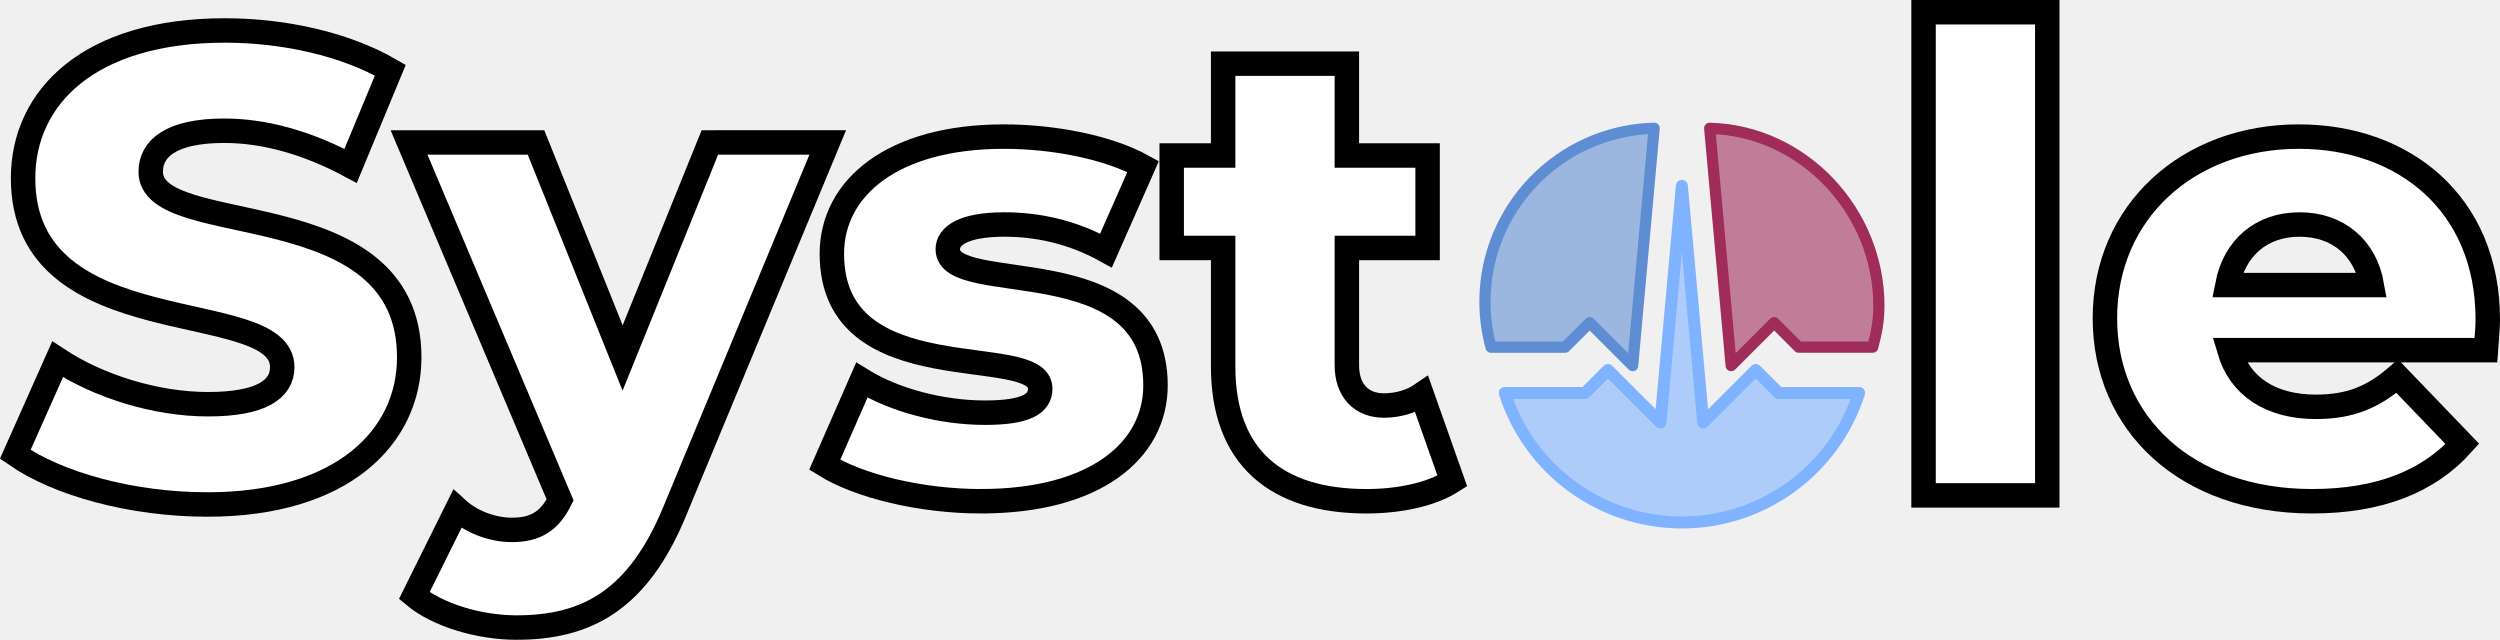
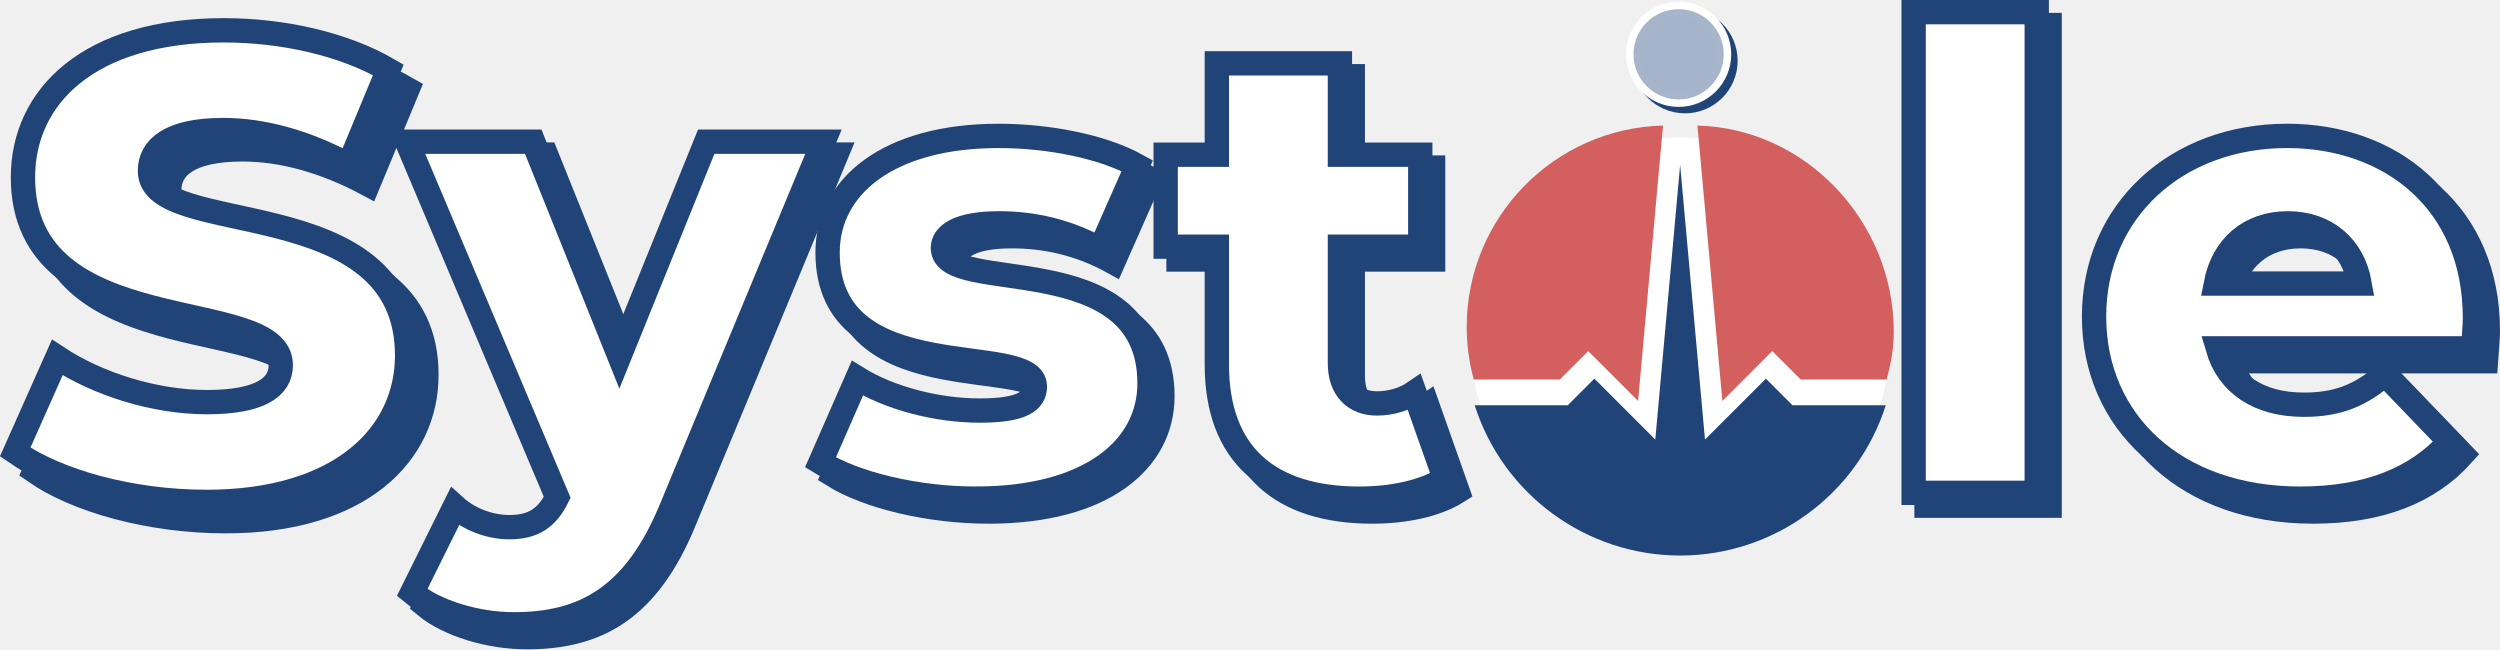
- <svg xmlns="http://www.w3.org/2000/svg" width="204.52mm" height="52.34mm" viewBox="0 0 204.52 52.34" version="1.1" id="svg8">
+ <svg xmlns="http://www.w3.org/2000/svg" width="205.579mm" height="53.398mm" viewBox="0 0 205.579 53.398" version="1.1" id="svg8">
  <defs id="defs2" />
  <g id="layer1" transform="translate(-11.36092,-10.41988)">
-     <path id="path989" style="font-style:normal;font-variant:normal;font-weight:800;font-stretch:normal;font-size:85.335px;line-height:1.25;font-family:Montserrat;-inkscape-font-specification:'Montserrat, Ultra-Bold';font-variant-ligatures:normal;font-variant-caps:normal;font-variant-numeric:normal;font-feature-settings:normal;text-align:start;letter-spacing:0px;word-spacing:0px;writing-mode:lr-tb;text-anchor:start;fill:#ffffff;fill-opacity:1;stroke:#000000;stroke-width:2;stroke-miterlimit:4;stroke-dasharray:none;stroke-opacity:1" d="m 28.325,51.692 c 11.08,0 16.514,-5.54 16.514,-12.039 0,-13.744 -21.148,-9.482 -21.148,-15.182 0,-1.864 1.598,-3.356 6.019,-3.356 3.249,0 6.765,0.959 10.334,2.877 l 3.249,-7.831 c -3.676,-2.131 -8.683,-3.249 -13.53,-3.249 -11.08,0 -16.514,5.433 -16.514,12.092 0,13.85 21.201,9.535 21.201,15.448 0,1.811 -1.705,3.036 -6.073,3.036 -4.315,0 -9.003,-1.492 -12.305,-3.676 l -3.463,7.777 c 3.516,2.45 9.588,4.102 15.714,4.102 z" />
-     <path id="path991" style="font-style:normal;font-variant:normal;font-weight:800;font-stretch:normal;font-size:85.335px;line-height:1.25;font-family:Montserrat;-inkscape-font-specification:'Montserrat, Ultra-Bold';font-variant-ligatures:normal;font-variant-caps:normal;font-variant-numeric:normal;font-feature-settings:normal;text-align:start;letter-spacing:0px;word-spacing:0px;writing-mode:lr-tb;text-anchor:start;fill:#ffffff;fill-opacity:1;stroke:#000000;stroke-width:2;stroke-miterlimit:4;stroke-dasharray:none;stroke-opacity:1" d="M 69.434,22.074 62.296,39.706 55.211,22.074 H 44.824 l 12.359,29.245 c -0.852,1.705 -1.971,2.45 -3.942,2.45 -1.598,0 -3.303,-0.639 -4.475,-1.705 l -3.516,7.085 c 1.918,1.598 5.327,2.61 8.363,2.61 5.7,0 9.961,-2.184 12.998,-9.642 l 12.465,-30.044 z" />
-     <path id="path993" style="font-style:normal;font-variant:normal;font-weight:800;font-stretch:normal;font-size:85.335px;line-height:1.25;font-family:Montserrat;-inkscape-font-specification:'Montserrat, Ultra-Bold';font-variant-ligatures:normal;font-variant-caps:normal;font-variant-numeric:normal;font-feature-settings:normal;text-align:start;letter-spacing:0px;word-spacing:0px;writing-mode:lr-tb;text-anchor:start;fill:#ffffff;fill-opacity:1;stroke:#000000;stroke-width:2;stroke-miterlimit:4;stroke-dasharray:none;stroke-opacity:1" d="m 91.614,51.425 c 9.375,0 14.276,-4.155 14.276,-9.482 0,-11.453 -16.993,-7.138 -16.993,-11.133 0,-1.065 1.225,-2.024 4.634,-2.024 2.557,0 5.433,0.533 8.31,2.131 l 3.036,-6.872 c -2.877,-1.598 -7.351,-2.45 -11.4,-2.45 -9.056,0 -14.063,4.155 -14.063,9.588 0,11.559 17.046,7.138 17.046,11.027 0,1.225 -1.119,1.971 -4.528,1.971 -3.516,0 -7.404,-1.012 -10.068,-2.663 l -3.036,6.925 c 2.823,1.758 7.884,2.983 12.785,2.983 z" />
-     <path id="path995" style="font-style:normal;font-variant:normal;font-weight:800;font-stretch:normal;font-size:85.335px;line-height:1.25;font-family:Montserrat;-inkscape-font-specification:'Montserrat, Ultra-Bold';font-variant-ligatures:normal;font-variant-caps:normal;font-variant-numeric:normal;font-feature-settings:normal;text-align:start;letter-spacing:0px;word-spacing:0px;writing-mode:lr-tb;text-anchor:start;fill:#ffffff;fill-opacity:1;stroke:#000000;stroke-width:2;stroke-miterlimit:4;stroke-dasharray:none;stroke-opacity:1" d="m 127.671,42.689 c -0.852,0.586 -1.971,0.906 -3.09,0.906 -1.811,0 -3.036,-1.172 -3.036,-3.303 v -9.588 h 6.605 v -7.564 h -6.605 v -7.511 h -10.121 v 7.511 h -4.208 v 7.564 h 4.208 v 9.695 c 0,7.404 4.315,11.027 11.719,11.027 2.663,0 5.274,-0.533 7.032,-1.651 z" />
-     <path id="path999" style="font-style:normal;font-variant:normal;font-weight:800;font-stretch:normal;font-size:85.335px;line-height:1.25;font-family:Montserrat;-inkscape-font-specification:'Montserrat, Ultra-Bold';font-variant-ligatures:normal;font-variant-caps:normal;font-variant-numeric:normal;font-feature-settings:normal;text-align:start;letter-spacing:0px;word-spacing:0px;writing-mode:lr-tb;text-anchor:start;fill:#ffffff;fill-opacity:1;stroke:#000000;stroke-width:2;stroke-miterlimit:4;stroke-dasharray:none;stroke-opacity:1" d="m 168.723,50.946 h 10.121 V 11.42 h -10.121 z" />
-     <path id="path1001" style="font-style:normal;font-variant:normal;font-weight:800;font-stretch:normal;font-size:85.335px;line-height:1.25;font-family:Montserrat;-inkscape-font-specification:'Montserrat, Ultra-Bold';font-variant-ligatures:normal;font-variant-caps:normal;font-variant-numeric:normal;font-feature-settings:normal;text-align:start;letter-spacing:0px;word-spacing:0px;writing-mode:lr-tb;text-anchor:start;fill:#ffffff;fill-opacity:1;stroke:#000000;stroke-width:2;stroke-miterlimit:4;stroke-dasharray:none;stroke-opacity:1" d="m 214.881,36.563 c 0,-9.535 -6.925,-14.969 -15.448,-14.969 -9.109,0 -15.874,6.179 -15.874,14.862 0,8.63 6.659,14.969 16.94,14.969 5.487,0 9.535,-1.598 12.305,-4.688 l -5.327,-5.54 c -1.971,1.705 -3.835,2.504 -6.659,2.504 -3.729,0 -6.233,-1.705 -7.085,-4.634 h 20.988 c 0.053,-0.799 0.16,-1.758 0.16,-2.504 z m -15.395,-7.777 c 3.143,0 5.38,1.918 5.913,4.954 h -11.826 c 0.586,-3.036 2.77,-4.954 5.913,-4.954 z" />
-     <path style="opacity:1;fill:#80b3ff;fill-opacity:0.588;stroke:#80b3ff;stroke-width:0.982;stroke-linejoin:round;stroke-miterlimit:4;stroke-dasharray:none;stroke-dashoffset:0;stroke-opacity:1" d="m 148.95,25.625 -1.752,19.359 -4.294,-4.293 -1.88,1.879 h -6.56 c 2.014,6.304 7.868,10.585 14.486,10.594 6.622,-0.003 12.483,-4.286 14.498,-10.594 h -6.574 l -1.879,-1.879 -4.294,4.293 z" id="path837-3" />
-     <path style="opacity:1;fill:#5f8dd3;fill-opacity:0.588;stroke:#5f8dd3;stroke-width:0.917;stroke-linejoin:round;stroke-miterlimit:4;stroke-dasharray:none;stroke-dashoffset:0;stroke-opacity:1" d="m 146.684,20.911 c -7.699,0.2 -13.839,6.496 -13.842,14.198 -5e-4,1.254 0.169,2.503 0.498,3.713 h 6.062 l 2.008,-2.007 3.515,3.515 z" id="path837" />
-     <path style="opacity:1;fill:#a02c5a;fill-opacity:0.588;stroke:#a02c5a;stroke-width:0.917;stroke-linejoin:round;stroke-miterlimit:4;stroke-dasharray:none;stroke-dashoffset:0;stroke-opacity:1" d="m 151.228,20.914 1.757,19.414 3.517,-3.515 2.006,2.007 h 6.051 c 0.333,-1.21 0.505,-2.135 0.51,-3.389 -0.007,-7.699 -6.145,-14.316 -13.841,-14.516 z" id="path837-36" />
+     <path d="M 70.492,23.132 63.354,40.764 56.269,23.132 H 45.882 l 12.359,29.245 c -0.852,1.705 -1.971,2.45 -3.942,2.45 -1.598,0 -3.303,-0.639 -4.475,-1.705 l -3.516,7.085 c 1.918,1.598 5.327,2.61 8.363,2.61 5.7,0 9.961,-2.184 12.998,-9.642 L 80.134,23.132 Z" style="font-style:normal;font-variant:normal;font-weight:800;font-stretch:normal;font-size:85.335px;line-height:1.25;font-family:Montserrat;-inkscape-font-specification:'Montserrat, Ultra-Bold';font-variant-ligatures:normal;font-variant-caps:normal;font-variant-numeric:normal;font-feature-settings:normal;text-align:start;letter-spacing:0px;word-spacing:0px;writing-mode:lr-tb;text-anchor:start;fill:#214478;fill-opacity:1;stroke:#214478;stroke-width:2;stroke-miterlimit:4;stroke-dasharray:none;stroke-opacity:1" id="path1227" />
+     <path d="m 92.672,52.484 c 9.375,0 14.276,-4.155 14.276,-9.482 0,-11.453 -16.993,-7.138 -16.993,-11.133 0,-1.065 1.225,-2.024 4.634,-2.024 2.557,0 5.433,0.533 8.31,2.131 l 3.036,-6.872 c -2.877,-1.598 -7.351,-2.45 -11.4,-2.45 -9.056,0 -14.063,4.155 -14.063,9.588 0,11.559 17.046,7.138 17.046,11.027 0,1.225 -1.119,1.971 -4.528,1.971 -3.516,0 -7.404,-1.012 -10.068,-2.663 l -3.036,6.925 c 2.823,1.758 7.884,2.983 12.785,2.983 z" style="font-style:normal;font-variant:normal;font-weight:800;font-stretch:normal;font-size:85.335px;line-height:1.25;font-family:Montserrat;-inkscape-font-specification:'Montserrat, Ultra-Bold';font-variant-ligatures:normal;font-variant-caps:normal;font-variant-numeric:normal;font-feature-settings:normal;text-align:start;letter-spacing:0px;word-spacing:0px;writing-mode:lr-tb;text-anchor:start;fill:#214478;fill-opacity:1;stroke:#214478;stroke-width:2;stroke-miterlimit:4;stroke-dasharray:none;stroke-opacity:1" id="path1229" />
+     <path d="m 128.729,43.747 c -0.852,0.586 -1.971,0.906 -3.09,0.906 -1.811,0 -3.036,-1.172 -3.036,-3.303 v -9.588 h 6.605 v -7.564 h -6.605 v -7.511 h -10.121 v 7.511 h -4.208 v 7.564 h 4.208 v 9.695 c 0,7.404 4.315,11.027 11.719,11.027 2.663,0 5.274,-0.533 7.032,-1.651 z" style="font-style:normal;font-variant:normal;font-weight:800;font-stretch:normal;font-size:85.335px;line-height:1.25;font-family:Montserrat;-inkscape-font-specification:'Montserrat, Ultra-Bold';font-variant-ligatures:normal;font-variant-caps:normal;font-variant-numeric:normal;font-feature-settings:normal;text-align:start;letter-spacing:0px;word-spacing:0px;writing-mode:lr-tb;text-anchor:start;fill:#214478;fill-opacity:1;stroke:#214478;stroke-width:2;stroke-miterlimit:4;stroke-dasharray:none;stroke-opacity:1" id="path1231" />
+     <path d="m 169.782,52.004 h 10.121 V 12.478 h -10.121 z" style="font-style:normal;font-variant:normal;font-weight:800;font-stretch:normal;font-size:85.335px;line-height:1.25;font-family:Montserrat;-inkscape-font-specification:'Montserrat, Ultra-Bold';font-variant-ligatures:normal;font-variant-caps:normal;font-variant-numeric:normal;font-feature-settings:normal;text-align:start;letter-spacing:0px;word-spacing:0px;writing-mode:lr-tb;text-anchor:start;fill:#214478;fill-opacity:1;stroke:#214478;stroke-width:2;stroke-miterlimit:4;stroke-dasharray:none;stroke-opacity:1" id="path1233" />
+     <path d="m 215.94,37.621 c 0,-9.535 -6.925,-14.969 -15.448,-14.969 -9.109,0 -15.874,6.179 -15.874,14.862 0,8.63 6.659,14.969 16.94,14.969 5.487,0 9.535,-1.598 12.305,-4.688 l -5.327,-5.54 c -1.971,1.705 -3.835,2.504 -6.659,2.504 -3.729,0 -6.233,-1.705 -7.085,-4.634 h 20.988 c 0.053,-0.799 0.16,-1.758 0.16,-2.504 z M 200.545,29.844 c 3.143,0 5.38,1.918 5.913,4.954 h -11.826 c 0.586,-3.036 2.77,-4.954 5.913,-4.954 z" style="font-style:normal;font-variant:normal;font-weight:800;font-stretch:normal;font-size:85.335px;line-height:1.25;font-family:Montserrat;-inkscape-font-specification:'Montserrat, Ultra-Bold';font-variant-ligatures:normal;font-variant-caps:normal;font-variant-numeric:normal;font-feature-settings:normal;text-align:start;letter-spacing:0px;word-spacing:0px;writing-mode:lr-tb;text-anchor:start;fill:#214478;fill-opacity:1;stroke:#214478;stroke-width:2;stroke-miterlimit:4;stroke-dasharray:none;stroke-opacity:1" id="path1235" />
+     <path d="m 29.912,53.279 c 11.08,0 16.514,-5.54 16.514,-12.039 0,-13.744 -21.148,-9.482 -21.148,-15.182 0,-1.864 1.598,-3.356 6.019,-3.356 3.249,0 6.765,0.959 10.334,2.877 l 3.249,-7.831 c -3.676,-2.131 -8.683,-3.249 -13.53,-3.249 -11.08,0 -16.514,5.433 -16.514,12.092 0,13.85 21.201,9.535 21.201,15.448 0,1.811 -1.705,3.036 -6.073,3.036 -4.315,0 -9.003,-1.492 -12.305,-3.676 l -3.463,7.777 c 3.516,2.45 9.588,4.102 15.714,4.102 z" style="font-style:normal;font-variant:normal;font-weight:800;font-stretch:normal;font-size:85.335px;line-height:1.25;font-family:Montserrat;-inkscape-font-specification:'Montserrat, Ultra-Bold';font-variant-ligatures:normal;font-variant-caps:normal;font-variant-numeric:normal;font-feature-settings:normal;text-align:start;letter-spacing:0px;word-spacing:0px;writing-mode:lr-tb;text-anchor:start;fill:#214478;fill-opacity:1;stroke:#214478;stroke-width:2;stroke-miterlimit:4;stroke-dasharray:none;stroke-opacity:1" id="path1225" />
+     <path id="path989" style="font-style:normal;font-variant:normal;font-weight:800;font-stretch:normal;font-size:85.335px;line-height:1.25;font-family:Montserrat;-inkscape-font-specification:'Montserrat, Ultra-Bold';font-variant-ligatures:normal;font-variant-caps:normal;font-variant-numeric:normal;font-feature-settings:normal;text-align:start;letter-spacing:0px;word-spacing:0px;writing-mode:lr-tb;text-anchor:start;fill:#ffffff;fill-opacity:1;stroke:#214478;stroke-width:2;stroke-miterlimit:4;stroke-dasharray:none;stroke-opacity:1" d="m 28.325,51.692 c 11.08,0 16.514,-5.54 16.514,-12.039 0,-13.744 -21.148,-9.482 -21.148,-15.182 0,-1.864 1.598,-3.356 6.019,-3.356 3.249,0 6.765,0.959 10.334,2.877 l 3.249,-7.831 c -3.676,-2.131 -8.683,-3.249 -13.53,-3.249 -11.08,0 -16.514,5.433 -16.514,12.092 0,13.85 21.201,9.535 21.201,15.448 0,1.811 -1.705,3.036 -6.073,3.036 -4.315,0 -9.003,-1.492 -12.305,-3.676 l -3.463,7.777 c 3.516,2.45 9.588,4.102 15.714,4.102 z" />
+     <path id="path991" style="font-style:normal;font-variant:normal;font-weight:800;font-stretch:normal;font-size:85.335px;line-height:1.25;font-family:Montserrat;-inkscape-font-specification:'Montserrat, Ultra-Bold';font-variant-ligatures:normal;font-variant-caps:normal;font-variant-numeric:normal;font-feature-settings:normal;text-align:start;letter-spacing:0px;word-spacing:0px;writing-mode:lr-tb;text-anchor:start;fill:#ffffff;fill-opacity:1;stroke:#214478;stroke-width:2;stroke-miterlimit:4;stroke-dasharray:none;stroke-opacity:1" d="M 69.434,22.074 62.296,39.706 55.211,22.074 H 44.824 l 12.359,29.245 c -0.852,1.705 -1.971,2.45 -3.942,2.45 -1.598,0 -3.303,-0.639 -4.475,-1.705 l -3.516,7.085 c 1.918,1.598 5.327,2.61 8.363,2.61 5.7,0 9.961,-2.184 12.998,-9.642 l 12.465,-30.044 z" />
+     <path id="path993" style="font-style:normal;font-variant:normal;font-weight:800;font-stretch:normal;font-size:85.335px;line-height:1.25;font-family:Montserrat;-inkscape-font-specification:'Montserrat, Ultra-Bold';font-variant-ligatures:normal;font-variant-caps:normal;font-variant-numeric:normal;font-feature-settings:normal;text-align:start;letter-spacing:0px;word-spacing:0px;writing-mode:lr-tb;text-anchor:start;fill:#ffffff;fill-opacity:1;stroke:#214478;stroke-width:2;stroke-miterlimit:4;stroke-dasharray:none;stroke-opacity:1" d="m 91.614,51.425 c 9.375,0 14.276,-4.155 14.276,-9.482 0,-11.453 -16.993,-7.138 -16.993,-11.133 0,-1.065 1.225,-2.024 4.634,-2.024 2.557,0 5.433,0.533 8.31,2.131 l 3.036,-6.872 c -2.877,-1.598 -7.351,-2.45 -11.4,-2.45 -9.056,0 -14.063,4.155 -14.063,9.588 0,11.559 17.046,7.138 17.046,11.027 0,1.225 -1.119,1.971 -4.528,1.971 -3.516,0 -7.404,-1.012 -10.068,-2.663 l -3.036,6.925 c 2.823,1.758 7.884,2.983 12.785,2.983 z" />
+     <path id="path995" style="font-style:normal;font-variant:normal;font-weight:800;font-stretch:normal;font-size:85.335px;line-height:1.25;font-family:Montserrat;-inkscape-font-specification:'Montserrat, Ultra-Bold';font-variant-ligatures:normal;font-variant-caps:normal;font-variant-numeric:normal;font-feature-settings:normal;text-align:start;letter-spacing:0px;word-spacing:0px;writing-mode:lr-tb;text-anchor:start;fill:#ffffff;fill-opacity:1;stroke:#214478;stroke-width:2;stroke-miterlimit:4;stroke-dasharray:none;stroke-opacity:1" d="m 127.671,42.689 c -0.852,0.586 -1.971,0.906 -3.09,0.906 -1.811,0 -3.036,-1.172 -3.036,-3.303 v -9.588 h 6.605 v -7.564 h -6.605 v -7.511 h -10.121 v 7.511 h -4.208 v 7.564 h 4.208 v 9.695 c 0,7.404 4.315,11.027 11.719,11.027 2.663,0 5.274,-0.533 7.032,-1.651 z" />
+     <path id="path999" style="font-style:normal;font-variant:normal;font-weight:800;font-stretch:normal;font-size:85.335px;line-height:1.25;font-family:Montserrat;-inkscape-font-specification:'Montserrat, Ultra-Bold';font-variant-ligatures:normal;font-variant-caps:normal;font-variant-numeric:normal;font-feature-settings:normal;text-align:start;letter-spacing:0px;word-spacing:0px;writing-mode:lr-tb;text-anchor:start;fill:#ffffff;fill-opacity:1;stroke:#214478;stroke-width:2;stroke-miterlimit:4;stroke-dasharray:none;stroke-opacity:1" d="m 168.723,50.946 h 10.121 V 11.42 h -10.121 z" />
+     <path id="path1001" style="font-style:normal;font-variant:normal;font-weight:800;font-stretch:normal;font-size:85.335px;line-height:1.25;font-family:Montserrat;-inkscape-font-specification:'Montserrat, Ultra-Bold';font-variant-ligatures:normal;font-variant-caps:normal;font-variant-numeric:normal;font-feature-settings:normal;text-align:start;letter-spacing:0px;word-spacing:0px;writing-mode:lr-tb;text-anchor:start;fill:#ffffff;fill-opacity:1;stroke:#214478;stroke-width:2;stroke-miterlimit:4;stroke-dasharray:none;stroke-opacity:1" d="m 214.881,36.563 c 0,-9.535 -6.925,-14.969 -15.448,-14.969 -9.109,0 -15.874,6.179 -15.874,14.862 0,8.63 6.659,14.969 16.94,14.969 5.487,0 9.535,-1.598 12.305,-4.688 l -5.327,-5.54 c -1.971,1.705 -3.835,2.504 -6.659,2.504 -3.729,0 -6.233,-1.705 -7.085,-4.634 h 20.988 c 0.053,-0.799 0.16,-1.758 0.16,-2.504 z m -15.395,-7.777 c 3.143,0 5.38,1.918 5.913,4.954 h -11.826 c 0.586,-3.036 2.77,-4.954 5.913,-4.954 z" />
+     <circle style="opacity:1;fill:#ffffff;fill-opacity:1;stroke:#ffffff;stroke-width:4.87;stroke-linejoin:round;stroke-miterlimit:4;stroke-dasharray:none;stroke-dashoffset:0;stroke-opacity:1" id="path1218-5-0" cx="149.529" cy="38.888" r="14.725" />
+     <path style="opacity:1;fill:#d35f5f;fill-opacity:1;stroke:none;stroke-width:0.5;stroke-linejoin:round;stroke-miterlimit:4;stroke-dasharray:none;stroke-dashoffset:0;stroke-opacity:0.392" d="m 148.114,20.743 c -8.979,0.233 -16.14,7.576 -16.143,16.558 -5.8e-4,1.463 0.197,2.919 0.581,4.33 h 7.07 l 2.341,-2.34 4.1,4.1 z" id="path837-0" />
+     <path style="opacity:1;fill:#214478;fill-opacity:1;stroke:none;stroke-width:0.5;stroke-linejoin:round;stroke-miterlimit:4;stroke-dasharray:none;stroke-dashoffset:0;stroke-opacity:1" d="m 149.522,23.986 -2.044,22.578 -5.008,-5.007 -2.193,2.191 h -7.65 c 2.348,7.352 9.176,12.345 16.894,12.355 7.723,-0.003 14.559,-4.998 16.909,-12.355 h -7.666 l -2.191,-2.191 -5.008,5.007 z" id="path837-3-5" />
+     <path style="opacity:1;fill:#d35f5f;fill-opacity:1;stroke:none;stroke-width:0.5;stroke-linejoin:round;stroke-miterlimit:4;stroke-dasharray:none;stroke-dashoffset:0;stroke-opacity:0.392" d="m 150.945,20.746 2.049,22.641 4.101,-4.1 2.34,2.34 h 7.058 c 0.389,-1.411 0.589,-2.49 0.595,-3.953 -0.008,-8.979 -7.166,-16.696 -16.143,-16.929 z" id="path837-36-6" />
+     <g id="g1351" transform="translate(0.2203969,1.058333)">
+       <g id="g1360" transform="translate(-0.1336348,-0.4009043)">
+         <circle r="3.711" cy="14.758" cx="149.838" id="circle1355" style="opacity:1;fill:#214478;fill-opacity:1;stroke:#214478;stroke-width:1.227;stroke-linejoin:round;stroke-miterlimit:4;stroke-dasharray:none;stroke-dashoffset:0;stroke-opacity:1" />
+         <circle style="opacity:1;fill:#ffffff;fill-opacity:0.987;stroke:#ffffff;stroke-width:1.227;stroke-linejoin:round;stroke-miterlimit:4;stroke-dasharray:none;stroke-dashoffset:0;stroke-opacity:1" id="circle1353" cx="149.309" cy="14.229" r="3.711" />
+         <circle r="3.711" cy="14.229" cx="149.309" id="circle1343" style="opacity:1;fill:#214478;fill-opacity:0.392;stroke:none;stroke-width:1.227;stroke-linejoin:round;stroke-miterlimit:4;stroke-dasharray:none;stroke-dashoffset:0;stroke-opacity:1" />
+       </g>
+     </g>
  </g>
</svg>
